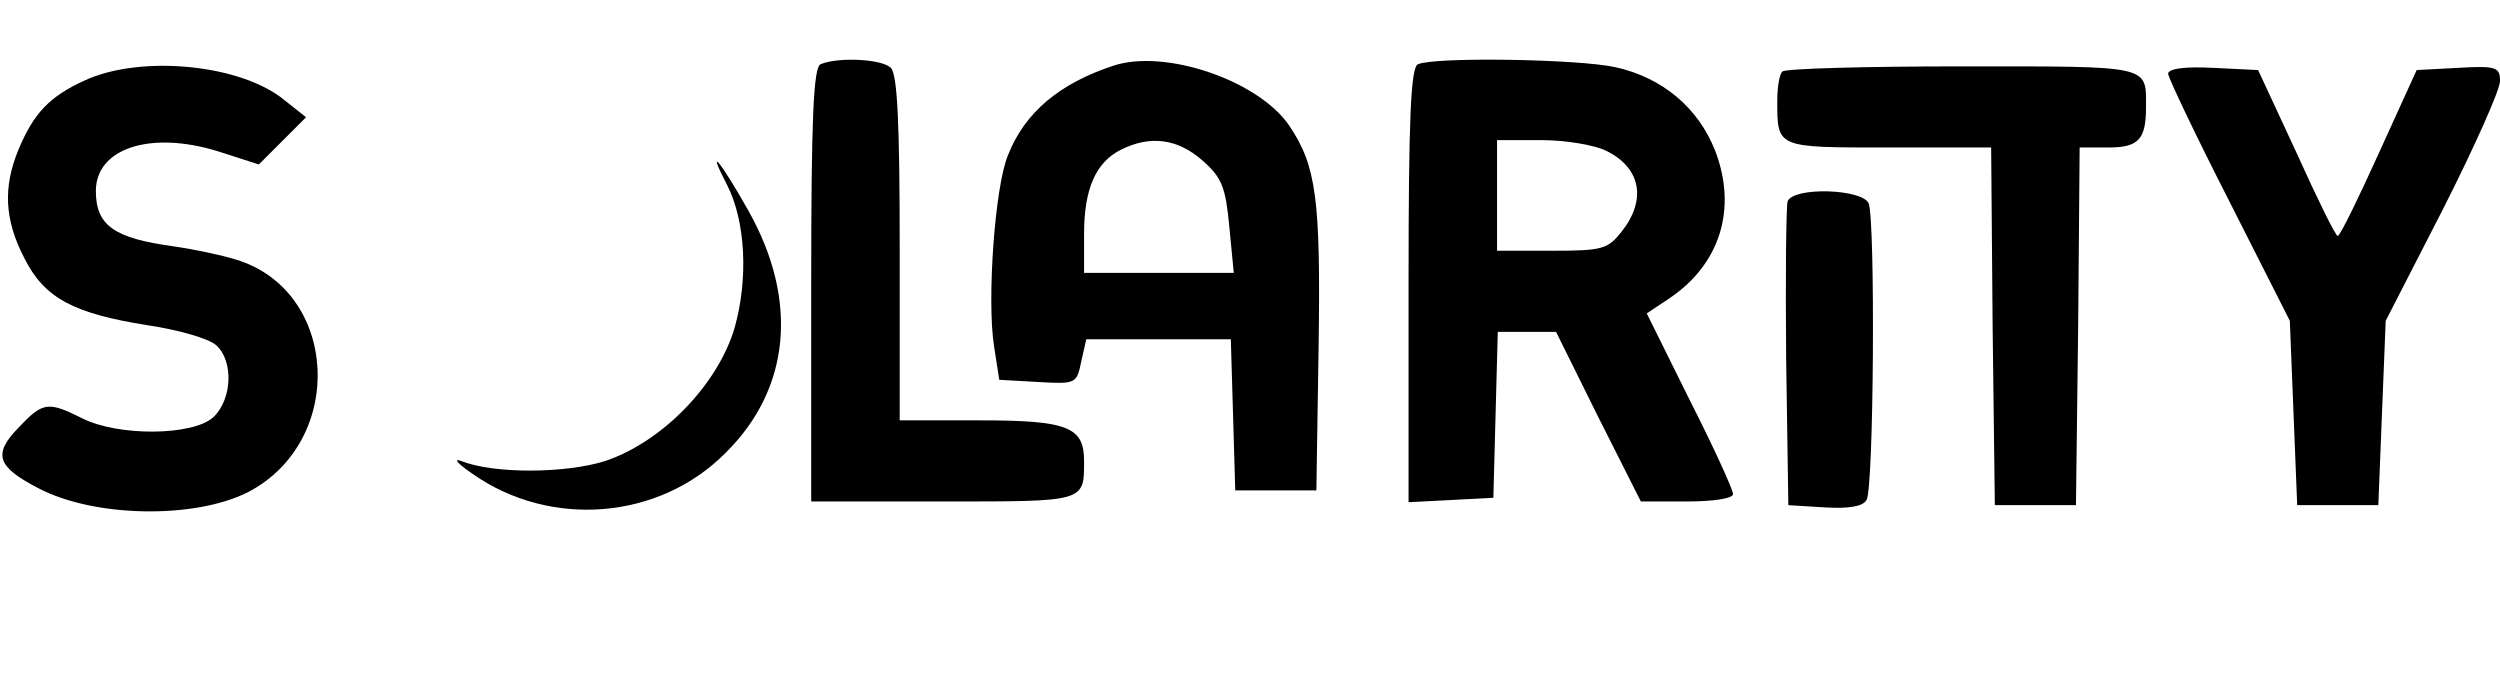
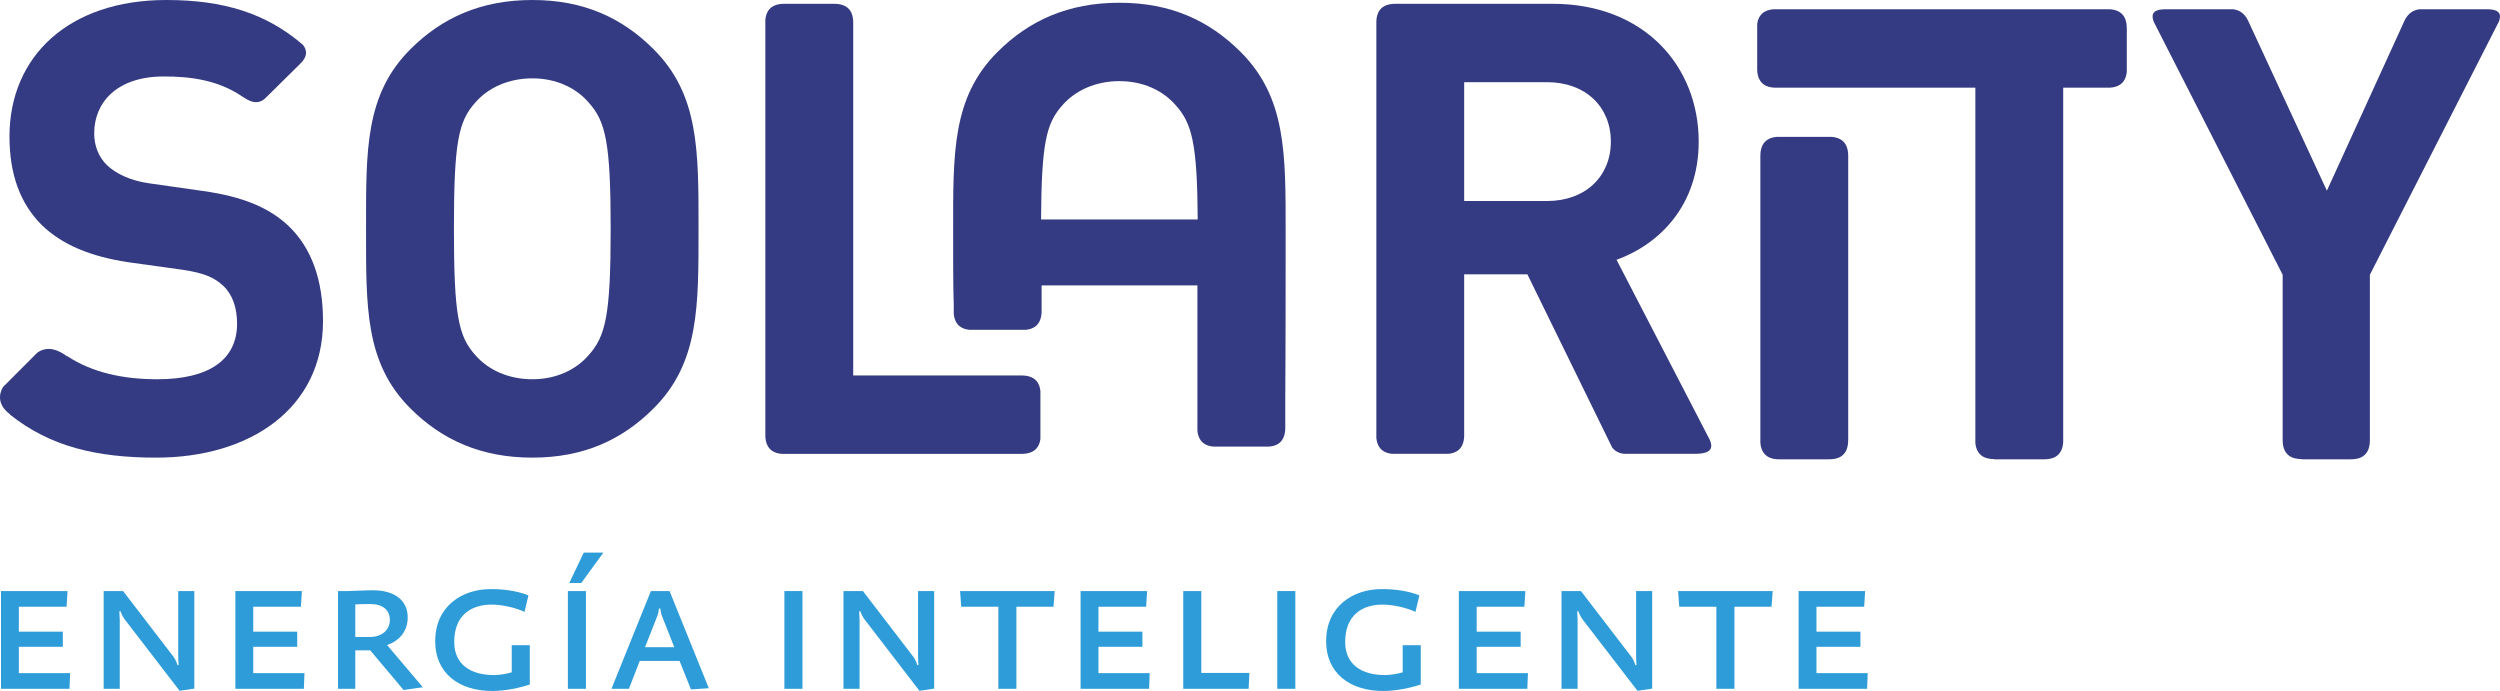
- <svg xmlns="http://www.w3.org/2000/svg" version="1.0" width="339pt" height="93pt" viewBox="0 0 339 93" preserveAspectRatio="xMidYMid meet">
-   <g transform="translate(0,93) scale(0.1,-0.1)" fill="#000000" stroke="none">
-     <path d="M1113 843 c-10 -3 -13 -73 -13 -299 l0 -294 179 0 c193 0 191 -1 191 55 0 46 -22 55 -141 55 l-109 0 0 233 c0 168 -3 236 -12 245 -12 12 -71 15 -95 5z" />
-     <path d="M1510 841 c-73 -24 -120 -63 -143 -121 -18 -42 -29 -198 -19 -260 l7 -45 53 -3 c51 -3 52 -2 58 27 l7 31 98 0 98 0 3 -102 3 -103 55 0 55 0 3 193 c3 203 -3 247 -40 302 -42 61 -168 104 -238 81z m121 -129 c26 -23 31 -36 36 -90 l6 -62 -102 0 -101 0 0 53 c0 61 16 97 50 114 40 20 77 15 111 -15z" />
-     <path d="M1923 843 c-10 -3 -13 -73 -13 -299 l0 -295 58 3 57 3 3 113 3 112 39 0 40 0 57 -115 58 -115 62 0 c36 0 63 4 63 10 0 6 -26 63 -59 128 l-58 117 30 20 c69 46 93 121 63 200 -23 59 -72 100 -136 114 -51 11 -243 14 -267 4z m256 -118 c46 -23 54 -66 20 -109 -19 -24 -26 -26 -95 -26 l-74 0 0 75 0 75 60 0 c34 0 74 -7 89 -15z" />
-     <path d="M115 821 c-48 -22 -69 -44 -90 -94 -21 -51 -19 -95 8 -147 27 -54 66 -75 167 -91 41 -6 83 -18 93 -27 24 -21 22 -74 -4 -98 -28 -25 -129 -26 -178 -1 -46 23 -53 22 -86 -13 -35 -36 -29 -53 27 -82 76 -40 213 -42 285 -5 133 70 122 273 -17 315 -19 6 -57 14 -85 18 -80 11 -105 28 -105 75 0 58 74 82 165 54 l56 -18 32 32 32 32 -29 23 c-59 49 -195 62 -271 27z" />
-     <path d="M2417 833 c-4 -3 -7 -21 -7 -39 0 -65 -2 -64 151 -64 l139 0 2 -242 3 -243 55 0 55 0 3 243 2 242 39 0 c41 0 51 11 51 55 0 57 8 55 -249 55 -131 0 -241 -3 -244 -7z" />
-     <path d="M2940 830 c0 -5 37 -83 83 -173 l82 -162 5 -125 5 -125 55 0 55 0 5 125 5 125 78 152 c42 83 77 161 77 173 0 19 -5 21 -57 18 l-56 -3 -51 -112 c-28 -62 -53 -113 -56 -113 -3 0 -28 51 -56 113 l-52 112 -61 3 c-38 2 -61 -1 -61 -8z" />
-     <path d="M986 679 c25 -49 29 -127 10 -194 -23 -77 -98 -154 -175 -180 -53 -17 -151 -18 -196 0 -11 4 -4 -4 15 -17 106 -75 254 -63 344 28 88 87 99 207 31 328 -37 66 -59 93 -29 35z" />
-     <path d="M2424 657 c-2 -7 -3 -102 -2 -212 l3 -200 49 -3 c32 -2 52 1 57 10 10 15 12 378 3 402 -8 20 -102 23 -110 3z" />
+ <svg xmlns="http://www.w3.org/2000/svg" version="1.1" width="413.923" height="114.404" id="svg2" xml:space="preserve">
+   <defs id="defs6">
+     <clipPath id="clipPath16">
+       <path d="M 0,612 792,612 792,0 0,0 0,612 z" id="path18" />
+     </clipPath>
+   </defs>
+   <g transform="matrix(1.25,0,0,-1.25,-272.1817,365.1556)" id="g10">
+     <g transform="translate(-12.83579,29.33894)" clip-path="url(#clipPath16)" id="g14">
+       <g transform="translate(308.54,215.7334)" id="g52">
+         <path d="m 0,0 c -1.673,-1.925 -4.27,-3.182 -7.451,-3.182 -3.182,0 -5.861,1.257 -7.535,3.182 -2.26,2.51 -2.848,5.275 -2.848,16.745 0,11.471 0.588,14.233 2.848,16.742 1.674,1.929 4.353,3.186 7.535,3.186 3.181,0 5.778,-1.257 7.451,-3.186 C 2.26,30.978 2.928,28.216 2.928,16.745 2.928,5.275 2.26,2.51 0,0 m 8.622,40.522 c -4.185,4.188 -9.291,6.53 -16.073,6.53 -6.782,0 -11.973,-2.342 -16.158,-6.53 -6.029,-6.028 -5.864,-13.482 -5.864,-23.777 0,-10.301 -0.165,-17.752 5.864,-23.779 4.185,-4.186 9.376,-6.529 16.158,-6.529 6.782,0 11.888,2.343 16.073,6.529 6.029,6.027 5.944,13.478 5.944,23.779 0,10.295 0.085,17.749 -5.944,23.777" id="path54" style="fill:#343b82;fill-opacity:1;fill-rule:nonzero;stroke:none" />
+       </g>
+       <g transform="translate(268.7627,232.8945)" id="g56">
+         <path d="M 0,0 C -2.516,2.348 -5.947,3.854 -11.389,4.607 L -18.42,5.61 c -2.432,0.337 -4.357,1.257 -5.529,2.344 -1.253,1.175 -1.756,2.763 -1.756,4.273 0,4.099 3.013,7.535 9.21,7.535 3.333,0 7.085,-0.385 10.446,-2.682 l 0,0.003 c 0.628,-0.404 1.832,-1.288 3.002,-0.212 l 4.627,4.571 0.008,0.012 c 1.129,1.085 0.803,1.957 0.338,2.513 -4.848,4.17 -10.493,5.924 -18.086,5.924 -12.896,0 -20.766,-7.452 -20.766,-18.083 0,-5.026 1.426,-8.876 4.274,-11.724 2.677,-2.594 6.443,-4.184 11.55,-4.938 l 7.202,-1.003 c 2.761,-0.422 4.103,-1.006 5.275,-2.096 1.253,-1.172 1.844,-2.93 1.844,-5.024 0,-4.771 -3.688,-7.366 -10.551,-7.366 -4.418,0 -8.557,0.829 -11.968,3.077 l -0.012,-0.029 c -1.808,1.332 -3.073,1.082 -3.917,0.483 l -4.54,-4.543 c -0.573,-0.911 -0.77,-2.381 0.9,-3.618 l -0.029,-0.019 c 5.333,-4.276 11.544,-5.733 19.397,-5.733 12.476,0 22.103,6.53 22.103,18.086 C 4.602,-7.366 3.179,-3.013 0,0" id="path58" style="fill:#343b82;fill-opacity:1;fill-rule:nonzero;stroke:none" />
+       </g>
+       <g transform="translate(475.3828,242.1836)" id="g60">
+         <path d="m 0,0 c 0,0.934 -0.281,2.306 -2.16,2.472 l -7.309,0 C -11.348,2.306 -11.629,0.934 -11.629,0 l -0.004,-0.004 0,-38.044 c 0.155,-1.905 1.535,-2.19 2.475,-2.19 l 6.652,0 0,0.004 c 0.994,0 2.504,0.293 2.504,2.523 l 0.006,0 0,37.707 L 0,0 z" id="path62" style="fill:#343b82;fill-opacity:1;fill-rule:nonzero;stroke:none" />
+       </g>
+       <g transform="translate(510.125,261.5547)" id="g64">
+         <path d="m 0,0 -44.677,0 c -1.535,-0.137 -2.004,-1.076 -2.117,-1.931 l 0,-6.141 c 0.094,-1.894 1.342,-2.27 2.289,-2.31 l 26.608,0 0,-47.083 c 0.184,-1.833 1.542,-2.112 2.465,-2.112 l 0.01,-0.032 6.678,0 0,0.004 c 0.955,0 2.379,0.291 2.482,2.299 l 0,46.924 6.155,0 c 0.912,0.038 2.095,0.393 2.269,2.103 l 0,5.807 -0.006,0 C 2.156,-1.538 1.879,-0.166 0,0" id="path66" style="fill:#343b82;fill-opacity:1;fill-rule:nonzero;stroke:none" />
+       </g>
+       <g transform="translate(368.3906,204.6475)" id="g68">
+         <path d="m 0,0 0,6.313 c -0.087,0.952 -0.564,2.092 -2.504,2.092 l -22.293,0 0,46.86 c -0.023,0.986 -0.384,2.364 -2.501,2.37 l -6.642,0 c -1.938,-0.006 -2.409,-1.158 -2.496,-2.109 l 0,-55.183 c 0.082,-1.797 1.205,-2.243 2.128,-2.318 l 31.993,0 C -0.599,-1.905 -0.11,-0.896 0,0" id="path70" style="fill:#343b82;fill-opacity:1;fill-rule:nonzero;stroke:none" />
+       </g>
+       <g transform="translate(435.4902,236.1602)" id="g72">
+         <path d="m 0,0 -10.971,0 0,15.742 10.971,0 c 5.107,0 8.457,-3.265 8.457,-7.872 C 8.457,3.27 5.107,0 0,0 M 21.57,-31.652 9.211,-7.785 c 5.775,2.094 10.881,7.285 10.881,15.655 0,9.964 -7.199,18.252 -19.338,18.252 l -20.859,0 c -2.073,-0.006 -2.459,-1.323 -2.5,-2.306 l 0,-55.192 c 0.156,-1.62 1.218,-2.038 2.105,-2.111 l 7.406,0 c 0.926,0.075 2.039,0.514 2.123,2.3 l 0,21.474 8.373,0 11.229,-22.937 c 0.328,-0.424 0.838,-0.77 1.598,-0.837 l 9.636,0 c 1.838,0.067 2.164,0.735 1.705,1.835" id="path74" style="fill:#343b82;fill-opacity:1;fill-rule:nonzero;stroke:none" />
+       </g>
+       <g transform="translate(526.4063,261.5547)" id="g76">
+         <path d="m 0,0 -9.16,0 c -1.758,-0.043 -1.674,-0.93 -1.377,-1.681 l 17.062,-33.481 0,-21.92 c 0.016,-2.198 1.51,-2.495 2.502,-2.495 l 0.006,-0.032 6.543,0 0,0.004 c 0.992,0 2.502,0.293 2.502,2.523 l 0,21.92 17.096,33.551 c 0.273,0.739 0.301,1.57 -1.405,1.611 L 24.611,0 C 23.906,-0.107 23.219,-0.439 22.719,-1.39 L 12.383,-24.027 1.896,-1.398 C 1.396,-0.441 0.709,-0.107 0,0" id="path78" style="fill:#343b82;fill-opacity:1;fill-rule:nonzero;stroke:none" />
+       </g>
+       <g transform="translate(368.4756,233.7119)" id="g80">
+         <path d="m 0,0 c 0.058,10.124 0.689,12.759 2.838,15.146 1.676,1.925 4.355,3.181 7.537,3.181 3.182,0 5.777,-1.256 7.451,-3.181 C 19.977,12.759 20.687,10.124 20.75,0 L 0,0 z m 26.449,22.179 c -4.185,4.187 -9.291,6.531 -16.074,6.531 -6.781,0 -11.975,-2.344 -16.156,-6.531 -6.033,-6.027 -5.864,-13.478 -5.864,-23.776 0,-2.62 -0.011,-7.302 0.076,-9.576 l 0.005,0 0,-1.33 c 0.158,-1.619 1.216,-2.038 2.106,-2.111 l 7.404,0 c 0.925,0.076 2.039,0.521 2.126,2.304 l 0,3.58 20.637,0 0,-19.242 c 0.16,-1.619 1.219,-2.038 2.107,-2.107 l 7.406,0 c 0.925,0.072 2.039,0.515 2.123,2.301 l 0,3.832 c 0.052,6.162 0.051,20.191 0.051,22.349 0,10.298 0.083,17.749 -5.947,23.776" id="path82" style="fill:#343b82;fill-opacity:1;fill-rule:nonzero;stroke:none" />
+       </g>
+       <g transform="translate(239.7871,171.5488)" id="g84">
+         <path d="m 0,0 -9.074,0 0,12.948 8.814,0 -0.131,-2.08 -6.318,0 0,-3.302 5.824,0 0,-2.002 -5.824,0 0,-3.484 6.787,0 L 0,0 z" id="path86" style="fill:#2e9cd8;fill-opacity:1;fill-rule:nonzero;stroke:none" />
+       </g>
+       <g transform="translate(254.373,171.2891)" id="g88">
+         <path d="m 0,0 -7.203,9.36 c -0.26,0.338 -0.494,0.78 -0.624,1.17 l -0.155,0 c 0.025,-0.338 0.051,-0.884 0.051,-1.118 l 0,-9.152 -2.132,0 0,12.948 2.575,0 6.603,-8.606 c 0.26,-0.338 0.469,-0.728 0.599,-1.197 l 0.155,0 C -0.156,3.77 -0.183,4.29 -0.183,4.628 l 0,8.58 2.132,0 0,-12.923 L 0,0 z" id="path90" style="fill:#2e9cd8;fill-opacity:1;fill-rule:nonzero;stroke:none" />
+       </g>
+       <g transform="translate(270.8311,171.5488)" id="g92">
+         <path d="m 0,0 -9.074,0 0,12.948 8.813,0 -0.13,-2.08 -6.317,0 0,-3.302 5.824,0 0,-2.002 -5.824,0 0,-3.484 6.786,0 L 0,0 z" id="path94" style="fill:#2e9cd8;fill-opacity:1;fill-rule:nonzero;stroke:none" />
+       </g>
+       <g transform="translate(279.5918,182.7812)" id="g96">
+         <path d="m 0,0 c -0.468,0 -1.56,-0.026 -1.949,-0.052 l 0,-4.316 1.949,0 c 1.56,0 2.627,0.935 2.627,2.262 C 2.627,-0.754 1.639,0 0,0 m 4.446,-11.389 -4.42,5.252 -1.975,0 0,-5.095 -2.288,0 0,12.948 1.299,0 c 0.651,0 2.184,0.104 3.329,0.104 2.782,0 4.601,-1.274 4.601,-3.589 0,-1.767 -1.014,-3.067 -2.729,-3.666 l 4.732,-5.589 -2.549,-0.365 z" id="path98" style="fill:#2e9cd8;fill-opacity:1;fill-rule:nonzero;stroke:none" />
+       </g>
+       <g transform="translate(300.7559,177.3213)" id="g100">
+         <path d="m 0,0 0,-5.2 c -1.3,-0.443 -3.275,-0.859 -4.966,-0.859 -4.524,0 -7.566,2.445 -7.566,6.579 0,4.654 3.562,6.916 7.358,6.916 1.612,0 3.458,-0.209 4.992,-0.832 L -0.701,4.42 c -1.223,0.572 -3.017,0.962 -4.369,0.962 -2.626,0 -4.94,-1.353 -4.94,-4.941 0,-2.99 2.158,-4.393 5.278,-4.393 0.858,0 1.82,0.208 2.34,0.363 L -2.392,0 0,0 z" id="path102" style="fill:#2e9cd8;fill-opacity:1;fill-rule:nonzero;stroke:none" />
+       </g>
+       <g transform="translate(307.5684,185.5635)" id="g104">
+         <path d="m 0,0 -1.586,0 1.924,4.03 2.6,0 L 0,0 z m -1.768,-1.066 2.392,0 0,-12.948 -2.392,0 0,12.948 z" id="path106" style="fill:#2e9cd8;fill-opacity:1;fill-rule:nonzero;stroke:none" />
+       </g>
+       <g transform="translate(318.2539,181.2207)" id="g108">
+         <path d="m 0,0 c -0.105,0.234 -0.182,0.599 -0.208,0.962 l -0.183,0 C -0.416,0.599 -0.494,0.261 -0.598,0 l -1.638,-4.16 3.874,0 L 0,0 z m 3.848,-9.75 -1.508,3.77 -5.279,0 -1.429,-3.692 -2.315,0 5.227,12.948 2.47,0 5.2,-12.87 -2.366,-0.156 z" id="path110" style="fill:#2e9cd8;fill-opacity:1;fill-rule:nonzero;stroke:none" />
+       </g>
+       <path d="m 334.478,184.497 2.392,0 0,-12.948 -2.392,0 0,12.948 z" id="path112" style="fill:#2e9cd8;fill-opacity:1;fill-rule:nonzero;stroke:none" />
+       <g transform="translate(352.3652,171.2891)" id="g114">
+         <path d="m 0,0 -7.202,9.36 c -0.26,0.338 -0.493,0.78 -0.624,1.17 l -0.155,0 C -7.956,10.192 -7.93,9.646 -7.93,9.412 l 0,-9.152 -2.132,0 0,12.948 2.574,0 6.604,-8.606 c 0.261,-0.338 0.468,-0.728 0.599,-1.197 l 0.155,0 C -0.155,3.77 -0.182,4.29 -0.182,4.628 l 0,8.58 2.132,0 0,-12.923 L 0,0 z" id="path116" style="fill:#2e9cd8;fill-opacity:1;fill-rule:nonzero;stroke:none" />
+       </g>
+       <g transform="translate(370.124,182.417)" id="g118">
+         <path d="m 0,0 -4.914,0 0,-10.868 -2.393,0 0,10.868 -4.914,0 -0.155,2.08 12.532,0 L 0,0 z" id="path120" style="fill:#2e9cd8;fill-opacity:1;fill-rule:nonzero;stroke:none" />
+       </g>
+       <g transform="translate(382.7852,171.5488)" id="g122">
+         <path d="m 0,0 -9.074,0 0,12.948 8.814,0 -0.131,-2.08 -6.318,0 0,-3.302 5.824,0 0,-2.002 -5.824,0 0,-3.484 6.787,0 L 0,0 z" id="path124" style="fill:#2e9cd8;fill-opacity:1;fill-rule:nonzero;stroke:none" />
+       </g>
+       <g transform="translate(395.9668,171.5488)" id="g126">
+         <path d="m 0,0 -8.658,0 0,12.948 2.391,0 0,-10.843 6.37,0 L 0,0 z" id="path128" style="fill:#2e9cd8;fill-opacity:1;fill-rule:nonzero;stroke:none" />
+       </g>
+       <path d="m 399.763,184.497 2.392,0 0,-12.948 -2.392,0 0,12.948 z" id="path130" style="fill:#2e9cd8;fill-opacity:1;fill-rule:nonzero;stroke:none" />
+       <g transform="translate(418.7676,177.3213)" id="g132">
+         <path d="m 0,0 0,-5.2 c -1.3,-0.443 -3.275,-0.859 -4.966,-0.859 -4.524,0 -7.566,2.445 -7.566,6.579 0,4.654 3.562,6.916 7.358,6.916 1.613,0 3.458,-0.209 4.992,-0.832 L -0.701,4.42 c -1.223,0.572 -3.017,0.962 -4.369,0.962 -2.626,0 -4.94,-1.353 -4.94,-4.941 0,-2.99 2.158,-4.393 5.279,-4.393 0.857,0 1.819,0.208 2.339,0.363 L -2.392,0 0,0 z" id="path134" style="fill:#2e9cd8;fill-opacity:1;fill-rule:nonzero;stroke:none" />
+       </g>
+       <g transform="translate(432.8857,171.5488)" id="g136">
+         <path d="m 0,0 -9.074,0 0,12.948 8.813,0 -0.13,-2.08 -6.317,0 0,-3.302 5.824,0 0,-2.002 -5.824,0 0,-3.484 6.786,0 L 0,0 z" id="path138" style="fill:#2e9cd8;fill-opacity:1;fill-rule:nonzero;stroke:none" />
+       </g>
+       <g transform="translate(447.4727,171.2891)" id="g140">
+         <path d="m 0,0 -7.203,9.36 c -0.26,0.338 -0.494,0.78 -0.624,1.17 l -0.155,0 c 0.025,-0.338 0.051,-0.884 0.051,-1.118 l 0,-9.152 -2.132,0 0,12.948 2.575,0 6.603,-8.606 c 0.26,-0.338 0.469,-0.728 0.599,-1.197 l 0.155,0 C -0.156,3.77 -0.183,4.29 -0.183,4.628 l 0,8.58 2.132,0 0,-12.923 L 0,0 z" id="path142" style="fill:#2e9cd8;fill-opacity:1;fill-rule:nonzero;stroke:none" />
+       </g>
+       <g transform="translate(465.2295,182.417)" id="g144">
+         <path d="m 0,0 -4.914,0 0,-10.868 -2.393,0 0,10.868 -4.914,0 -0.155,2.08 12.532,0 L 0,0 z" id="path146" style="fill:#2e9cd8;fill-opacity:1;fill-rule:nonzero;stroke:none" />
+       </g>
+       <g transform="translate(477.8906,171.5488)" id="g148">
+         <path d="m 0,0 -9.074,0 0,12.948 8.814,0 -0.131,-2.08 -6.318,0 0,-3.302 5.824,0 0,-2.002 -5.824,0 0,-3.484 6.787,0 L 0,0 z" id="path150" style="fill:#2e9cd8;fill-opacity:1;fill-rule:nonzero;stroke:none" />
+       </g>
+     </g>
  </g>
</svg>
